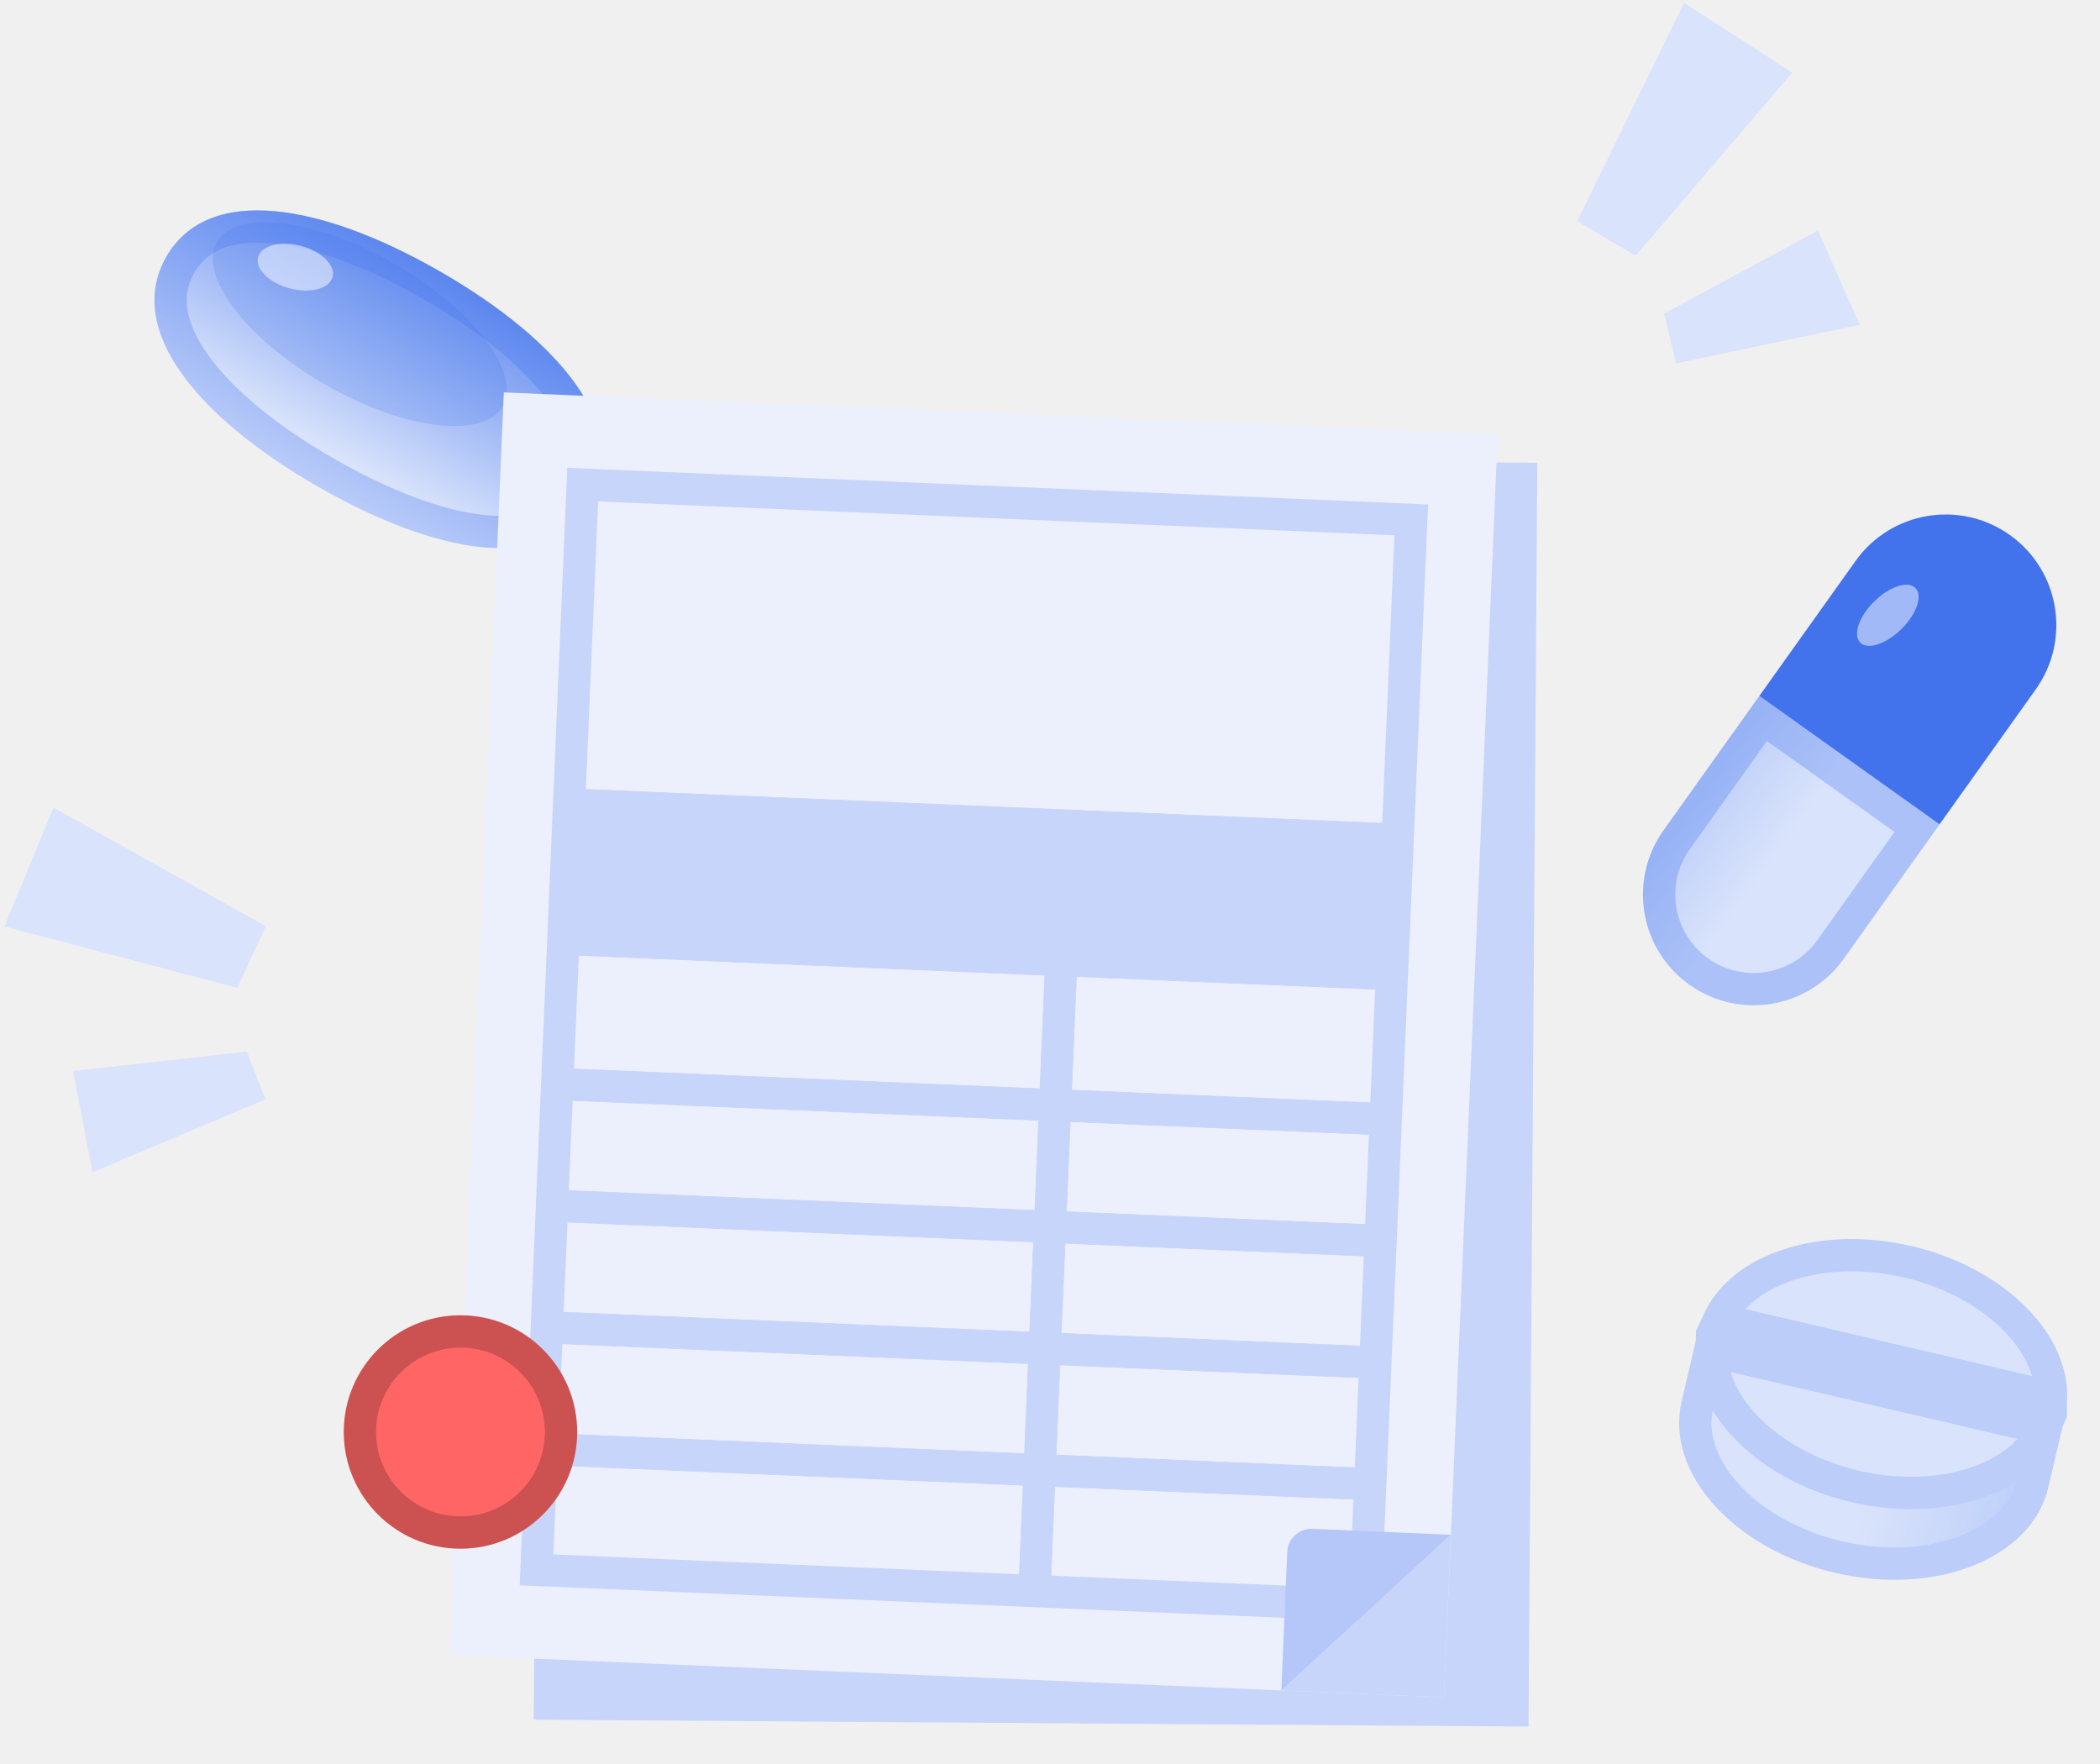
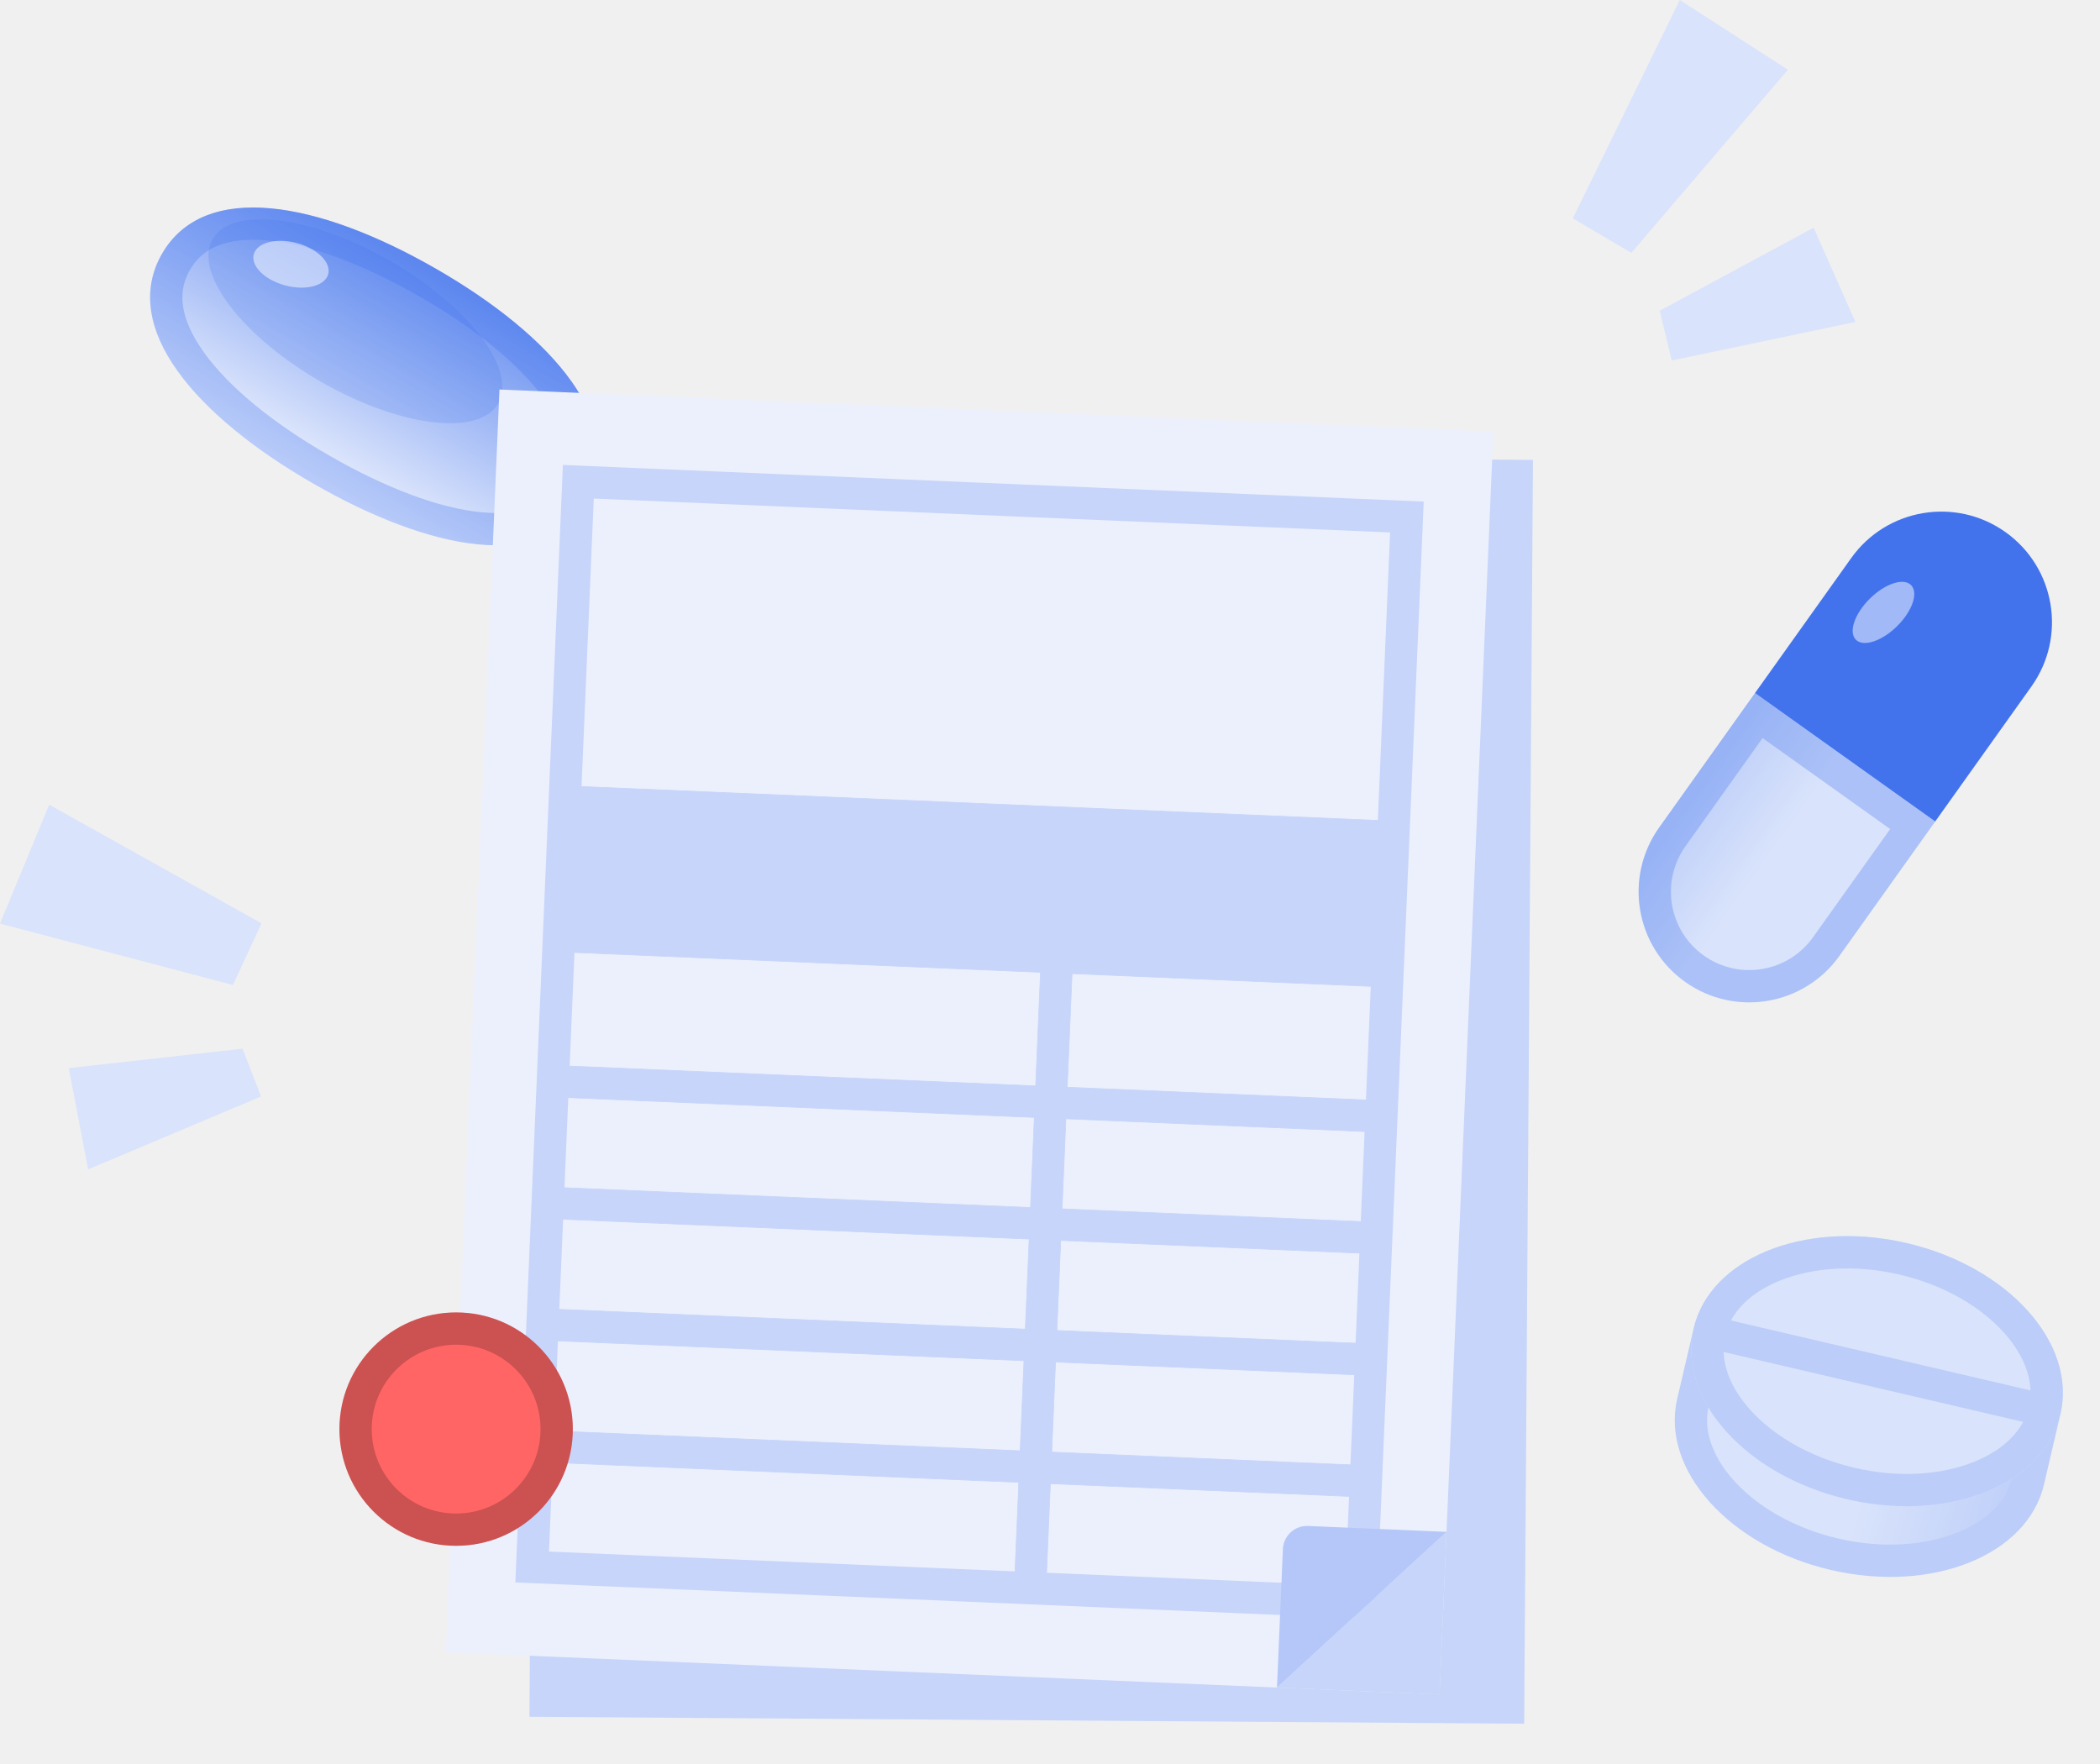
<svg xmlns="http://www.w3.org/2000/svg" width="281" height="236" viewBox="0 0 281 236" fill="none">
-   <path d="M79.076 67.152C73.353 77.097 58.137 74.092 42.434 65.055C26.73 56.019 16.58 44.21 22.256 34.347C27.932 24.483 43.242 27.325 58.945 36.362C74.648 45.398 84.799 57.207 79.076 67.152Z" fill="url(#paint0_linear_4077_686)" />
-   <path d="M57.867 38.234C65.584 42.674 71.752 47.698 75.284 52.667C78.792 57.602 79.488 62.104 77.204 66.074C74.924 70.037 70.713 71.662 64.709 71.072C58.658 70.476 51.235 67.628 43.511 63.183C35.794 58.743 29.625 53.718 26.086 48.757C22.569 43.826 21.871 39.347 24.128 35.424C26.385 31.502 30.608 29.854 36.639 30.417C42.707 30.984 50.151 33.794 57.867 38.234Z" stroke="#4273ED" stroke-opacity="0.3" stroke-width="4.32" />
-   <ellipse cx="48.141" cy="43.376" rx="22.05" ry="9.315" transform="rotate(29.9177 48.1413 43.3758)" fill="#4273ED" fill-opacity="0.2" />
-   <ellipse cx="5.157" cy="2.938" rx="5.157" ry="2.938" transform="matrix(0.963973 0.265999 -0.28572 0.958313 35.3873 31.5567)" fill="white" fill-opacity="0.5" />
-   <rect x="72.6" y="61.001" width="133.11" height="169.11" transform="rotate(0.39782 72.6 61.0013)" fill="#C6D5F9" />
-   <rect x="67.414" y="52.508" width="133.11" height="169.11" transform="rotate(2.43594 67.4138 52.5085)" fill="#ECF0FD" />
-   <rect x="77.969" y="64.849" width="110.97" height="145.35" transform="rotate(2.43594 77.9687 64.8485)" stroke="#C6D5F9" stroke-width="4.32" />
-   <rect x="78.171" y="105.619" width="107.28" height="22.23" transform="rotate(2.43594 78.1712 105.619)" fill="#C6D5F9" stroke="#C6D5F9" stroke-width="0.09" />
-   <rect x="144.38" y="122.578" width="90" height="4.23" transform="rotate(92.4359 144.38 122.578)" fill="#C6D5F9" stroke="#C6D5F9" stroke-width="0.09" />
-   <rect x="75.501" y="142.979" width="109.44" height="4.23" transform="rotate(2.43594 75.5008 142.979)" fill="#C6D5F9" stroke="#C6D5F9" stroke-width="0.09" />
-   <rect x="74.808" y="159.254" width="109.44" height="4.23" transform="rotate(2.43594 74.8085 159.254)" fill="#C6D5F9" stroke="#C6D5F9" stroke-width="0.09" />
-   <rect x="74.116" y="175.53" width="109.44" height="4.23" transform="rotate(2.43594 74.1162 175.53)" fill="#C6D5F9" stroke="#C6D5F9" stroke-width="0.09" />
-   <rect x="73.424" y="191.805" width="109.44" height="4.23" transform="rotate(2.43594 73.4237 191.805)" fill="#C6D5F9" stroke="#C6D5F9" stroke-width="0.09" />
-   <path d="M194.142 205.363L171.456 226.198L193.216 227.123L194.142 205.363Z" fill="#C6D5F9" />
-   <path d="M171.456 226.198L194.142 205.363L175.618 204.575C173.83 204.499 172.32 205.887 172.243 207.674L171.456 226.198Z" fill="#B4C7F8" />
-   <path d="M7.165 108.061L0.581 123.969L31.755 132.187L35.568 123.934L7.165 108.061Z" fill="#D9E3FB" />
-   <path d="M225.35 0.386L239.819 9.716L218.869 34.22L211.035 29.605L225.35 0.386Z" fill="#D9E3FB" />
-   <path d="M12.37 156.858L9.786 143.309L33.039 140.714L35.507 147.107L12.37 156.858Z" fill="#D9E3FB" />
-   <path d="M248.851 43.466L243.262 30.857L222.667 41.961L224.277 48.621L248.851 43.466Z" fill="#D9E3FB" />
-   <path d="M222.593 111.114L235.418 93.121L259.529 110.308L246.705 128.3C241.959 134.958 232.714 136.509 226.056 131.763C219.398 127.017 217.847 117.772 222.593 111.114Z" fill="url(#paint1_linear_4077_686)" />
-   <path d="M235.923 96.134L224.352 112.367C220.299 118.054 221.623 125.951 227.31 130.004C232.997 134.057 240.893 132.733 244.946 127.046L256.517 110.813L235.923 96.134Z" stroke="#4273ED" stroke-opacity="0.3" stroke-width="4.32" />
-   <path d="M235.418 93.121L248.294 75.056C253.04 68.398 262.285 66.847 268.943 71.593C275.602 76.339 277.152 85.584 272.406 92.242L259.529 110.308L235.418 93.121Z" fill="#4273ED" />
-   <ellipse cx="2.592" cy="5.196" rx="2.592" ry="5.196" transform="matrix(-0.702696 -0.71149 -0.71149 0.702696 258.126 80.5239)" fill="white" fill-opacity="0.5" />
-   <path d="M77.23 191.615C77.23 200.239 70.239 207.23 61.615 207.23C52.991 207.23 46 200.239 46 191.615C46 182.991 52.991 176 61.615 176C70.239 176 77.23 182.991 77.23 191.615Z" fill="#FF6565" />
-   <path d="M61.615 178.16C69.046 178.16 75.07 184.184 75.07 191.615C75.07 199.046 69.046 205.07 61.615 205.07C54.184 205.07 48.16 199.046 48.16 191.615C48.16 184.184 54.184 178.16 61.615 178.16Z" stroke="black" stroke-opacity="0.2" stroke-width="4.32" />
-   <path d="M255.055 169.703C248.657 168.21 242.53 168.696 237.823 170.582C233.108 172.471 230.004 175.664 229.101 179.529L227.111 188.051C226.209 191.917 227.579 196.154 230.97 199.935C234.355 203.711 239.633 206.86 246.031 208.353C252.429 209.847 258.556 209.361 263.263 207.475C267.978 205.586 271.082 202.393 271.985 198.528L273.975 190.005C274.877 186.14 273.507 181.903 270.116 178.122C266.731 174.346 261.453 171.197 255.055 169.703Z" fill="url(#paint2_linear_4077_686)" stroke="#BBCDF8" stroke-width="4.32" />
-   <path d="M229.045 180.781C228.984 184.017 230.405 187.402 233.175 190.485C236.562 194.255 241.84 197.401 248.239 198.895C254.638 200.389 260.765 199.906 265.471 198.025C269.32 196.487 272.092 194.081 273.47 191.153L229.045 180.781ZM255.258 168.833C248.859 167.339 242.733 167.822 238.027 169.703C234.178 171.241 231.406 173.645 230.028 176.574L274.452 186.946C274.513 183.71 273.093 180.326 270.323 177.243C266.936 173.473 261.657 170.327 255.258 168.833Z" fill="#D9E3FB" stroke="#BBCDF8" stroke-width="4.32" />
+   <path d="M78.494 66.766C72.771 76.711 57.555 73.706 41.852 64.67C26.148 55.633 15.998 43.825 21.674 33.961C27.35 24.098 42.66 26.94 58.363 35.976C74.067 45.012 84.217 56.821 78.494 66.766Z" fill="url(#paint0_linear_4082_1211)" />
+   <path d="M57.285 37.848C65.002 42.289 71.17 47.312 74.703 52.282C78.21 57.216 78.907 61.718 76.622 65.689C74.342 69.651 70.131 71.276 64.127 70.686C58.076 70.091 50.653 67.242 42.929 62.797C35.212 58.357 29.043 53.332 25.504 48.371C21.987 43.44 21.289 38.961 23.546 35.039C25.803 31.116 30.027 29.468 36.057 30.031C42.125 30.598 49.569 33.408 57.285 37.848Z" stroke="#4273ED" stroke-opacity="0.3" stroke-width="4.32" />
+   <ellipse cx="47.559" cy="42.99" rx="22.05" ry="9.315" transform="rotate(29.9177 47.5595 42.9902)" fill="#4273ED" fill-opacity="0.2" />
+   <ellipse cx="5.157" cy="2.938" rx="5.157" ry="2.938" transform="matrix(0.963973 0.265999 -0.28572 0.958313 34.8057 31.1709)" fill="white" fill-opacity="0.5" />
+   <rect x="72.018" y="60.616" width="133.11" height="169.11" transform="rotate(0.39782 72.0176 60.6157)" fill="#C6D5F9" />
+   <rect x="66.832" y="52.123" width="133.11" height="169.11" transform="rotate(2.43594 66.832 52.123)" fill="#ECF0FD" />
+   <rect x="77.387" y="64.463" width="110.97" height="145.35" transform="rotate(2.43594 77.3866 64.4632)" stroke="#C6D5F9" stroke-width="4.32" />
+   <rect x="77.59" y="105.233" width="107.28" height="22.23" transform="rotate(2.43594 77.5899 105.233)" fill="#C6D5F9" stroke="#C6D5F9" stroke-width="0.09" />
+   <rect x="143.799" y="122.193" width="90" height="4.23" transform="rotate(92.4359 143.799 122.193)" fill="#C6D5F9" stroke="#C6D5F9" stroke-width="0.09" />
+   <rect x="74.92" y="142.594" width="109.44" height="4.23" transform="rotate(2.43594 74.92 142.594)" fill="#C6D5F9" stroke="#C6D5F9" stroke-width="0.09" />
+   <rect x="74.227" y="158.869" width="109.44" height="4.23" transform="rotate(2.43594 74.2266 158.869)" fill="#C6D5F9" stroke="#C6D5F9" stroke-width="0.09" />
+   <rect x="73.535" y="175.145" width="109.44" height="4.23" transform="rotate(2.43594 73.5352 175.145)" fill="#C6D5F9" stroke="#C6D5F9" stroke-width="0.09" />
+   <rect x="72.842" y="191.419" width="109.44" height="4.23" transform="rotate(2.43594 72.8419 191.419)" fill="#C6D5F9" stroke="#C6D5F9" stroke-width="0.09" />
+   <path d="M193.559 204.977L170.873 225.812L192.633 226.738L193.559 204.977Z" fill="#C6D5F9" />
+   <path d="M170.874 225.812L193.56 204.977L175.037 204.189C173.249 204.113 171.738 205.501 171.662 207.289L170.874 225.812Z" fill="#B4C7F8" />
+   <path d="M6.584 107.675L0 123.583L31.174 131.802L34.987 123.548L6.584 107.675Z" fill="#D9E3FB" />
+   <path d="M224.769 -3.80546e-05L239.238 9.331L218.288 33.834L210.454 29.22L224.769 -3.80546e-05Z" fill="#D9E3FB" />
+   <path d="M11.789 156.472L9.205 142.924L32.458 140.328L34.926 146.721L11.789 156.472Z" fill="#D9E3FB" />
+   <path d="M248.269 43.081L242.68 30.471L222.086 41.575L223.696 48.236L248.269 43.081Z" fill="#D9E3FB" />
+   <path d="M222.013 110.728L234.837 92.736L258.949 109.922L246.125 127.914C241.379 134.572 232.134 136.123 225.476 131.377C218.817 126.631 217.267 117.386 222.013 110.728Z" fill="url(#paint1_linear_4082_1211)" />
+   <path d="M235.342 95.748L223.772 111.981C219.718 117.668 221.043 125.565 226.729 129.618C232.416 133.672 240.312 132.347 244.366 126.66L255.936 110.427L235.342 95.748Z" stroke="#4273ED" stroke-opacity="0.3" stroke-width="4.32" />
+   <path d="M234.836 92.736L247.713 74.67C252.459 68.012 261.704 66.462 268.362 71.208C275.02 75.954 276.571 85.198 271.825 91.857L258.948 109.922L234.836 92.736Z" fill="#4273ED" />
+   <ellipse cx="2.592" cy="5.196" rx="2.592" ry="5.196" transform="matrix(-0.702696 -0.71149 -0.71149 0.702696 257.545 80.1382)" fill="white" fill-opacity="0.5" />
+   <path d="M76.649 191.229C76.649 199.853 69.658 206.844 61.034 206.844C52.41 206.844 45.419 199.853 45.419 191.229C45.419 182.605 52.41 175.614 61.034 175.614C69.658 175.614 76.649 182.605 76.649 191.229Z" fill="#FF6565" />
+   <path d="M61.034 177.774C68.465 177.775 74.489 183.799 74.489 191.229C74.489 198.66 68.465 204.684 61.034 204.685C53.603 204.685 47.579 198.66 47.579 191.229C47.579 183.799 53.603 177.774 61.034 177.774Z" stroke="black" stroke-opacity="0.2" stroke-width="4.32" />
+   <path d="M254.473 169.318C248.074 167.824 241.948 168.311 237.24 170.197C232.526 172.086 229.421 175.278 228.519 179.143L226.529 187.666C225.627 191.531 226.997 195.768 230.387 199.55C233.773 203.325 239.051 206.474 245.449 207.968C251.847 209.462 257.974 208.975 262.681 207.089C267.396 205.2 270.5 202.008 271.402 198.143L273.392 189.62C274.295 185.755 272.925 181.518 269.534 177.736C266.149 173.961 260.871 170.812 254.473 169.318Z" fill="url(#paint2_linear_4082_1211)" stroke="#BBCDF8" stroke-width="4.32" />
+   <path d="M226.627 177.749C224.417 187.212 233.613 197.448 247.166 200.612C260.719 203.777 273.497 198.67 275.707 189.207C277.916 179.744 268.72 169.508 255.167 166.344C241.614 163.18 228.836 168.286 226.627 177.749Z" fill="#D9E3FB" />
+   <path d="M254.532 166.202C241.217 163.34 228.801 168.433 226.626 177.748C224.417 187.211 233.613 197.448 247.166 200.613L248.148 196.406C242.127 195 237.256 192.058 234.199 188.655C231.848 186.038 230.717 183.353 230.629 180.901L270.722 190.262C269.557 192.421 267.354 194.328 264.087 195.633C259.84 197.33 254.17 197.811 248.148 196.406L247.166 200.613L247.801 200.755C261.116 203.616 273.532 198.522 275.707 189.207C277.916 179.744 268.72 169.508 255.167 166.344L254.532 166.202ZM254.185 170.551C260.206 171.957 265.077 174.898 268.134 178.3C270.485 180.917 271.616 183.603 271.704 186.055L231.612 176.694C232.777 174.535 234.979 172.628 238.246 171.323C242.493 169.625 248.163 169.145 254.185 170.551Z" fill="#BBCDF8" />
  <defs>
-     <linearGradient id="paint0_linear_4077_686" x1="58.945" y1="36.362" x2="42.434" y2="65.055" gradientUnits="userSpaceOnUse">
+     <linearGradient id="paint0_linear_4082_1211" x1="58.363" y1="35.976" x2="41.852" y2="64.67" gradientUnits="userSpaceOnUse">
      <stop stop-color="#688FF0" />
      <stop offset="1" stop-color="#ECF1FD" />
    </linearGradient>
-     <linearGradient id="paint1_linear_4077_686" x1="248.821" y1="125.332" x2="224.709" y2="108.146" gradientUnits="userSpaceOnUse">
+     <linearGradient id="paint1_linear_4082_1211" x1="248.24" y1="124.946" x2="224.129" y2="107.76" gradientUnits="userSpaceOnUse">
      <stop offset="0.519" stop-color="#D9E3FB" />
      <stop offset="1" stop-color="#BBCDF8" />
    </linearGradient>
-     <linearGradient id="paint2_linear_4077_686" x1="225.647" y1="184.822" x2="273.72" y2="199.044" gradientUnits="userSpaceOnUse">
+     <linearGradient id="paint2_linear_4082_1211" x1="225.065" y1="184.437" x2="273.138" y2="198.658" gradientUnits="userSpaceOnUse">
      <stop offset="0.548" stop-color="#D9E3FB" />
      <stop offset="1" stop-color="#BBCDF8" />
    </linearGradient>
  </defs>
</svg>
